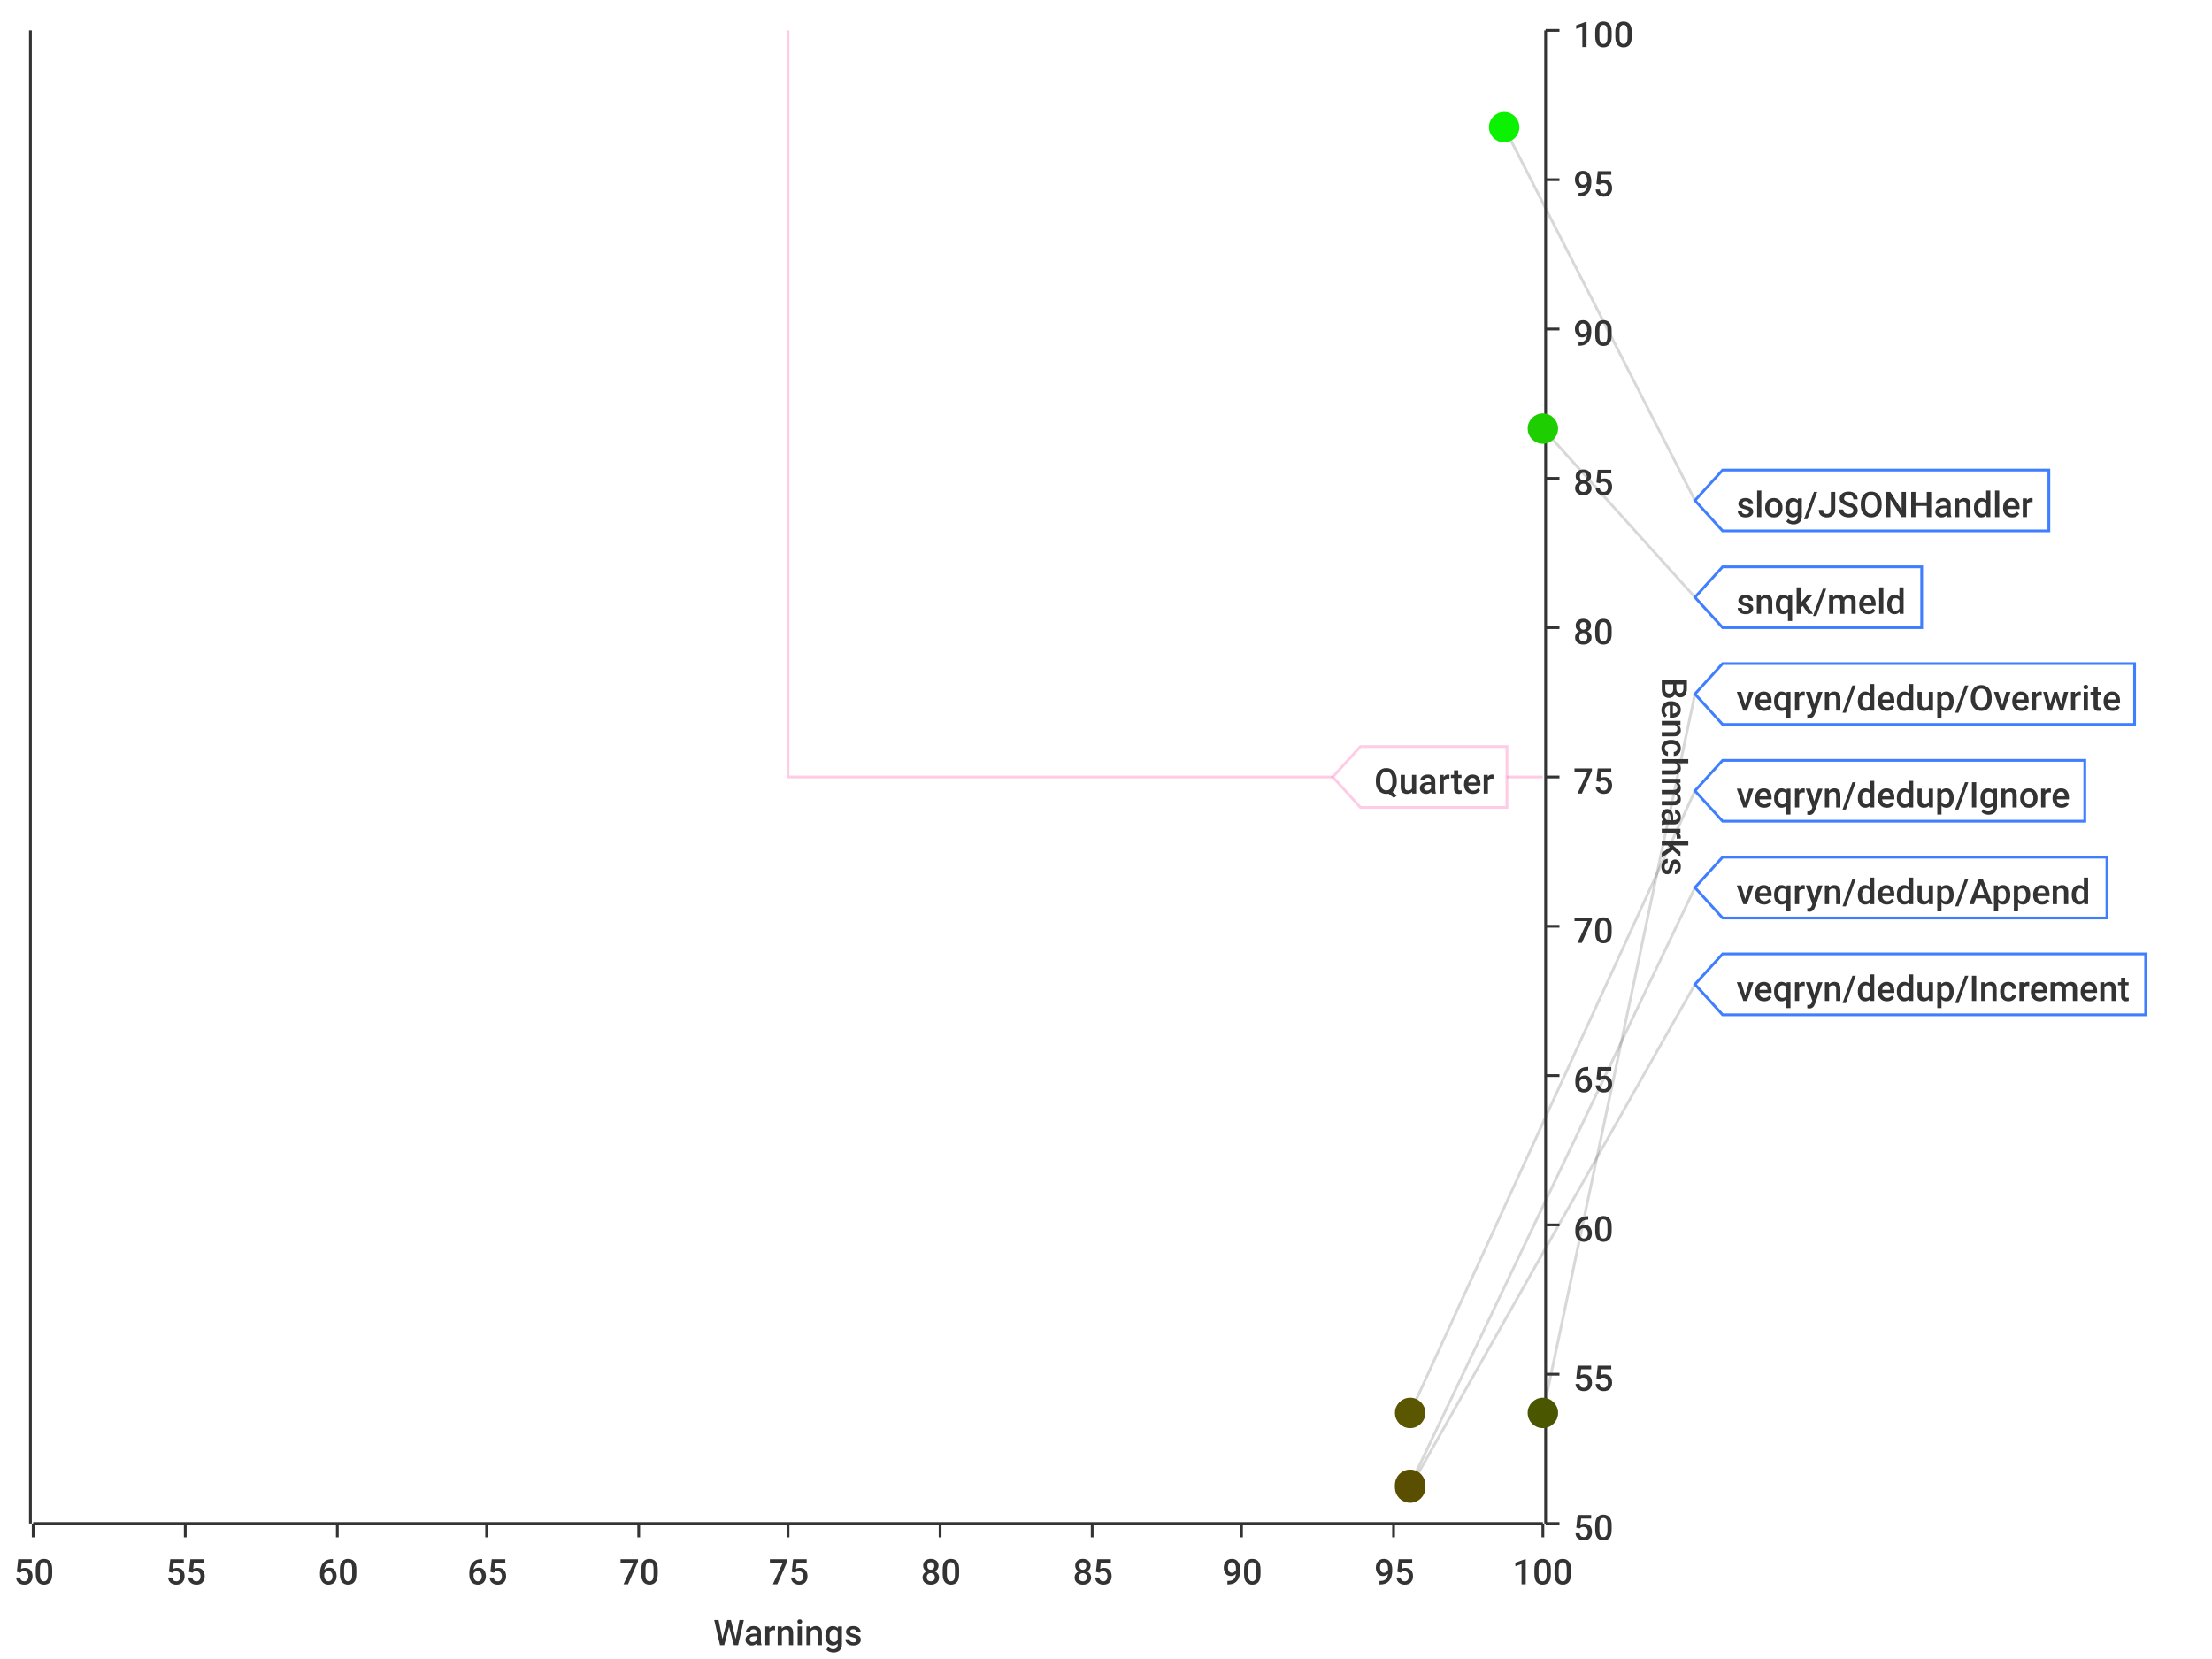
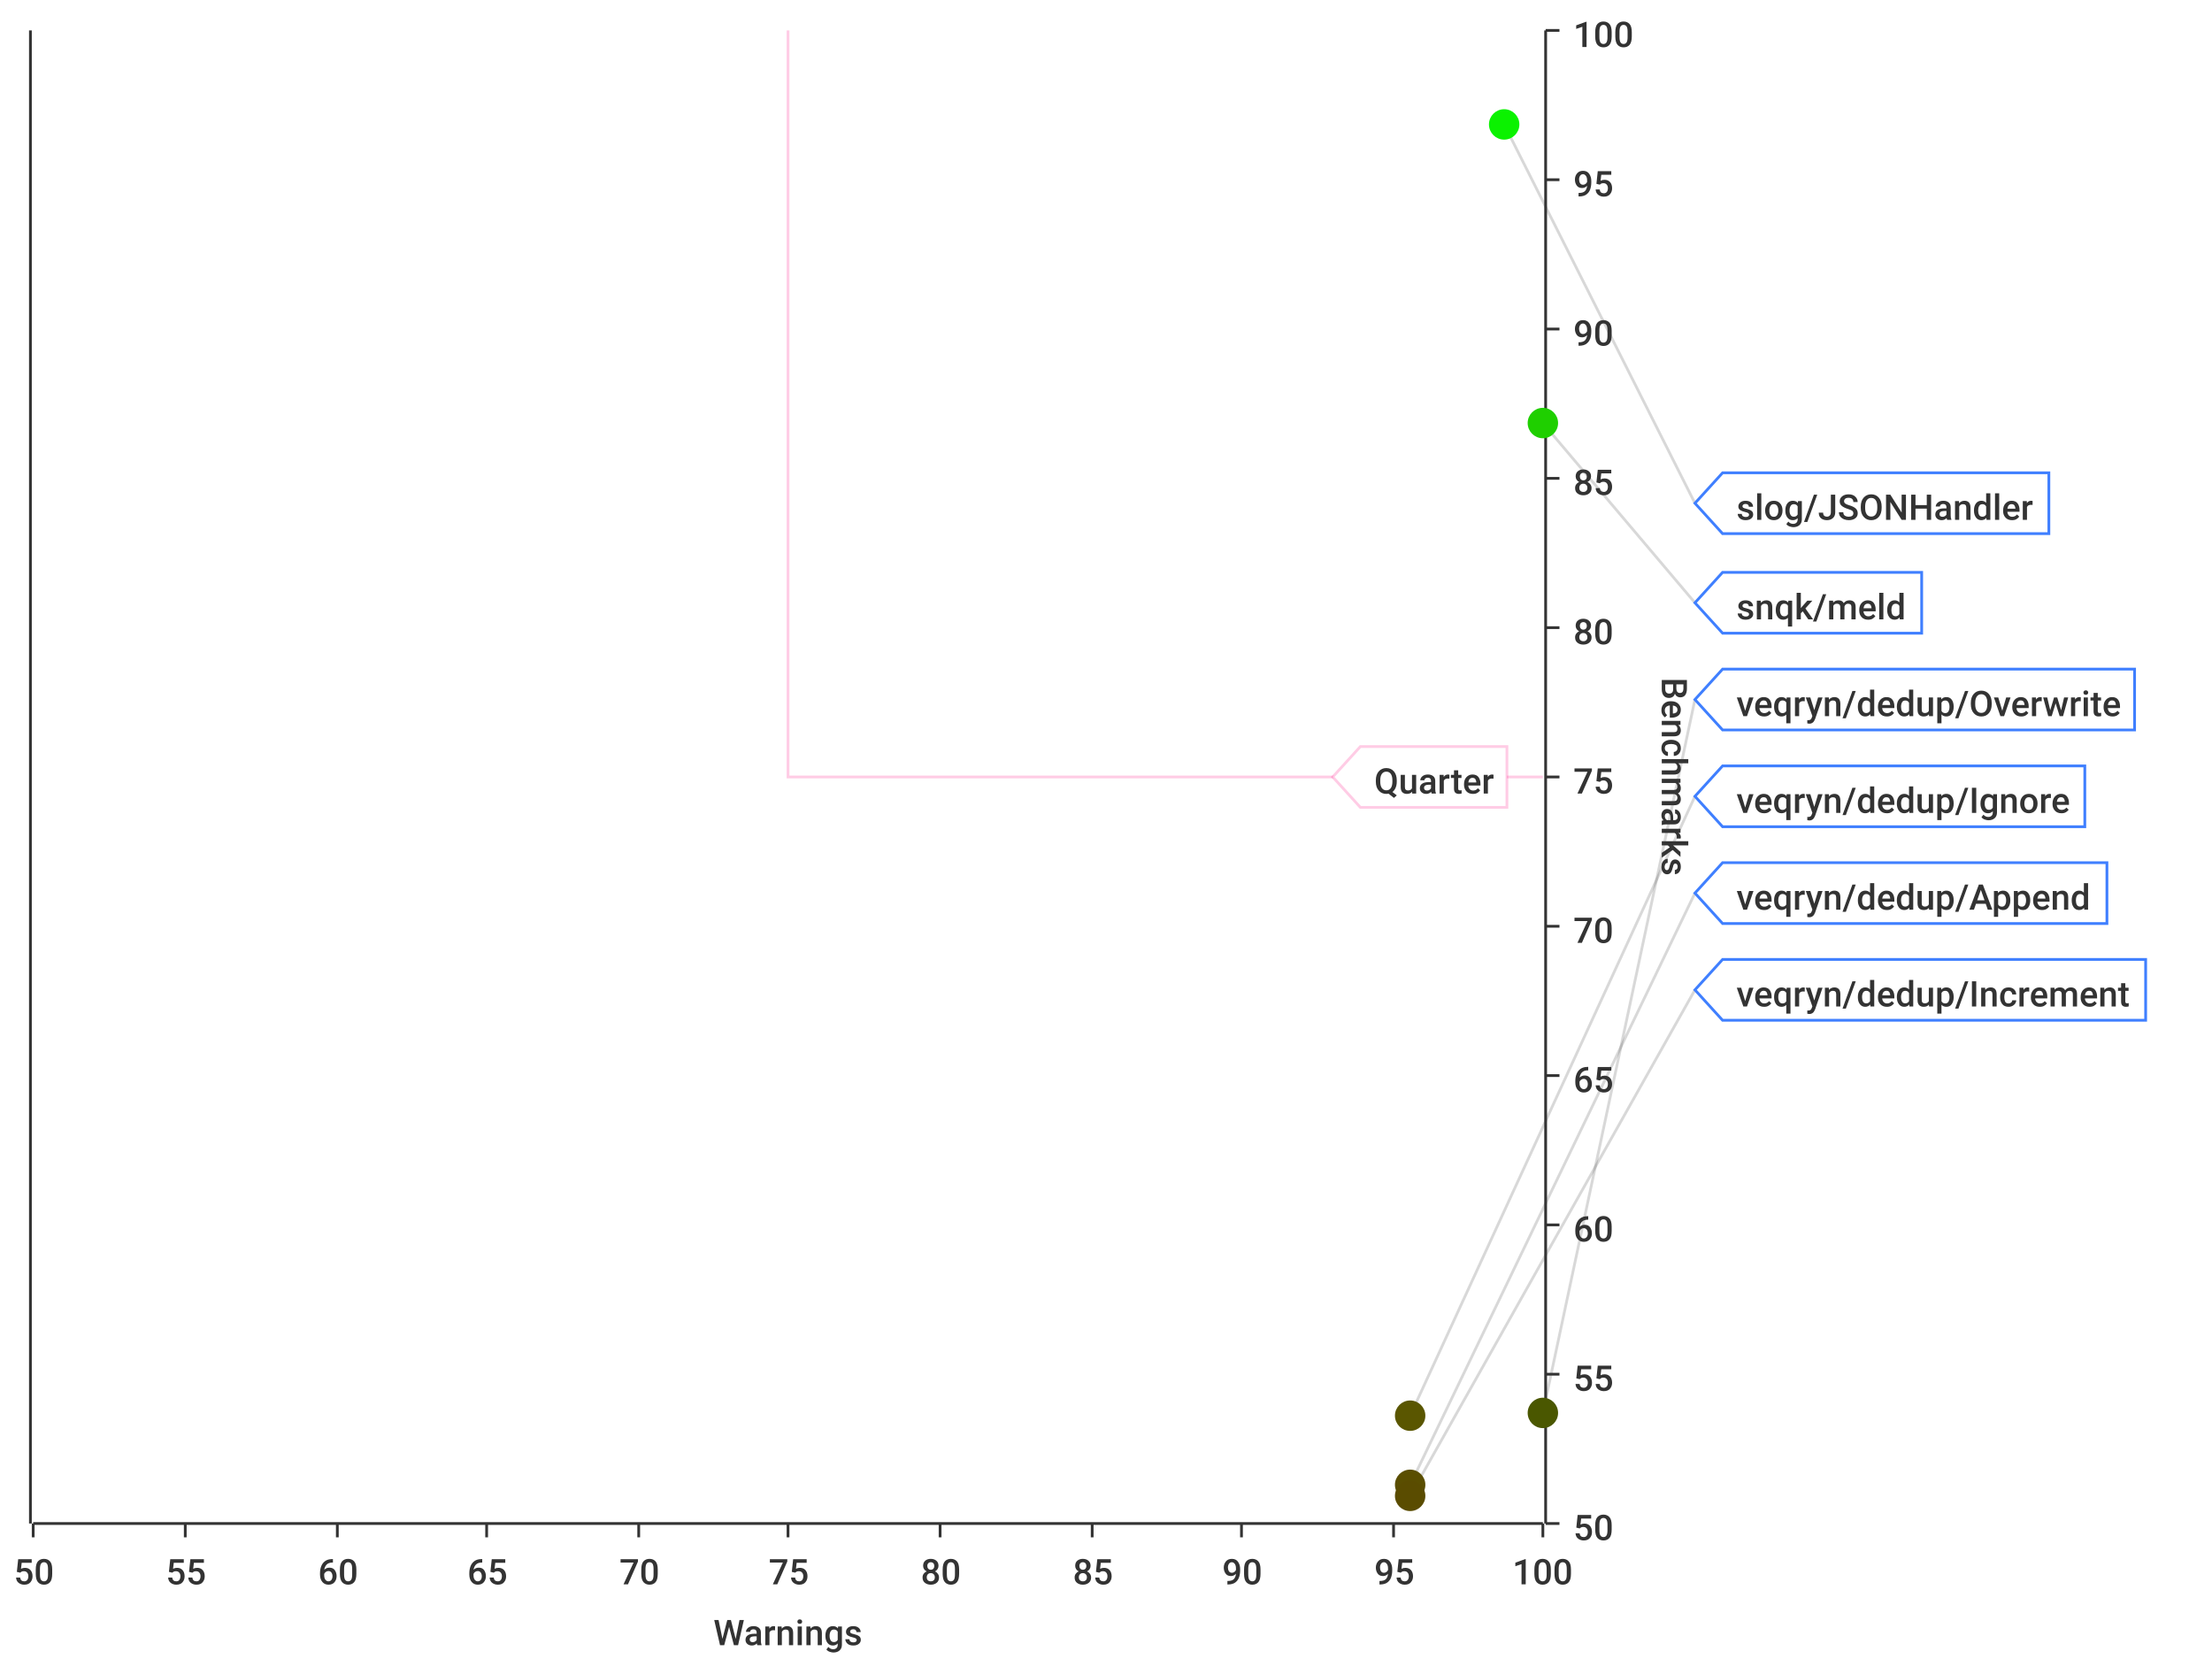
<svg xmlns="http://www.w3.org/2000/svg" width="800" height="600">\n<path d="M 0 0 L 800 0 L 800 600 L 0 600 L 0 0" style="stroke-width:0;stroke:rgba(255,255,255,1.0);fill:rgba(255,255,255,1.0)" />
  <path d="M 12 11 L 558 11 L 558 551 L 12 551 L 12 11" style="stroke-width:0;stroke:rgba(255,255,255,1.0);fill:rgba(255,255,255,1.0)" />
  <path d="M 12 551 L 558 551" style="stroke-width:1;stroke:rgba(51,51,51,1.0);fill:none" />
  <path d="M 12 551 L 12 556" style="stroke-width:1;stroke:rgba(51,51,51,1.0);fill:none" />
  <text x="5" y="573" style="stroke-width:0;stroke:none;fill:rgba(51,51,51,1.0);font-size:12.8px;font-family:'Roboto Medium',sans-serif">50</text>
  <path d="M 67 551 L 67 556" style="stroke-width:1;stroke:rgba(51,51,51,1.0);fill:none" />
  <text x="60" y="573" style="stroke-width:0;stroke:none;fill:rgba(51,51,51,1.0);font-size:12.8px;font-family:'Roboto Medium',sans-serif">55</text>
  <path d="M 122 551 L 122 556" style="stroke-width:1;stroke:rgba(51,51,51,1.0);fill:none" />
  <text x="115" y="573" style="stroke-width:0;stroke:none;fill:rgba(51,51,51,1.0);font-size:12.8px;font-family:'Roboto Medium',sans-serif">60</text>
  <path d="M 176 551 L 176 556" style="stroke-width:1;stroke:rgba(51,51,51,1.0);fill:none" />
  <text x="169" y="573" style="stroke-width:0;stroke:none;fill:rgba(51,51,51,1.0);font-size:12.8px;font-family:'Roboto Medium',sans-serif">65</text>
  <path d="M 231 551 L 231 556" style="stroke-width:1;stroke:rgba(51,51,51,1.0);fill:none" />
  <text x="224" y="573" style="stroke-width:0;stroke:none;fill:rgba(51,51,51,1.0);font-size:12.8px;font-family:'Roboto Medium',sans-serif">70</text>
  <path d="M 285 551 L 285 556" style="stroke-width:1;stroke:rgba(51,51,51,1.0);fill:none" />
  <text x="278" y="573" style="stroke-width:0;stroke:none;fill:rgba(51,51,51,1.0);font-size:12.8px;font-family:'Roboto Medium',sans-serif">75</text>
  <path d="M 340 551 L 340 556" style="stroke-width:1;stroke:rgba(51,51,51,1.0);fill:none" />
  <text x="333" y="573" style="stroke-width:0;stroke:none;fill:rgba(51,51,51,1.0);font-size:12.8px;font-family:'Roboto Medium',sans-serif">80</text>
  <path d="M 395 551 L 395 556" style="stroke-width:1;stroke:rgba(51,51,51,1.0);fill:none" />
  <text x="388" y="573" style="stroke-width:0;stroke:none;fill:rgba(51,51,51,1.0);font-size:12.8px;font-family:'Roboto Medium',sans-serif">85</text>
  <path d="M 449 551 L 449 556" style="stroke-width:1;stroke:rgba(51,51,51,1.0);fill:none" />
  <text x="442" y="573" style="stroke-width:0;stroke:none;fill:rgba(51,51,51,1.0);font-size:12.8px;font-family:'Roboto Medium',sans-serif">90</text>
  <path d="M 504 551 L 504 556" style="stroke-width:1;stroke:rgba(51,51,51,1.0);fill:none" />
  <text x="497" y="573" style="stroke-width:0;stroke:none;fill:rgba(51,51,51,1.0);font-size:12.8px;font-family:'Roboto Medium',sans-serif">95</text>
  <path d="M 558 551 L 558 556" style="stroke-width:1;stroke:rgba(51,51,51,1.0);fill:none" />
  <text x="547" y="573" style="stroke-width:0;stroke:none;fill:rgba(51,51,51,1.0);font-size:12.8px;font-family:'Roboto Medium',sans-serif">100</text>
  <text x="258" y="595" style="stroke-width:0;stroke:none;fill:rgba(51,51,51,1.0);font-size:12.8px;font-family:'Roboto Medium',sans-serif">Warnings</text>
  <path d="M 67 551 L 67 11" style="stroke-width:0;stroke:none;fill:none" />
  <path d="M 122 551 L 122 11" style="stroke-width:0;stroke:none;fill:none" />
  <path d="M 176 551 L 176 11" style="stroke-width:0;stroke:none;fill:none" />
  <path d="M 231 551 L 231 11" style="stroke-width:0;stroke:none;fill:none" />
  <path d="M 285 551 L 285 11" style="stroke-width:0;stroke:none;fill:none" />
  <path d="M 340 551 L 340 11" style="stroke-width:0;stroke:none;fill:none" />
  <path d="M 395 551 L 395 11" style="stroke-width:0;stroke:none;fill:none" />
  <path d="M 449 551 L 449 11" style="stroke-width:0;stroke:none;fill:none" />
  <path d="M 504 551 L 504 11" style="stroke-width:0;stroke:none;fill:none" />
  <path d="M 559 551 L 559 11" style="stroke-width:1;stroke:rgba(51,51,51,1.0);fill:none" />
  <path d="M 559 551 L 564 551" style="stroke-width:1;stroke:rgba(51,51,51,1.0);fill:none" />
  <text x="569" y="557" style="stroke-width:0;stroke:none;fill:rgba(51,51,51,1.0);font-size:12.8px;font-family:'Roboto Medium',sans-serif">50</text>
  <path d="M 559 497 L 564 497" style="stroke-width:1;stroke:rgba(51,51,51,1.0);fill:none" />
  <text x="569" y="503" style="stroke-width:0;stroke:none;fill:rgba(51,51,51,1.0);font-size:12.8px;font-family:'Roboto Medium',sans-serif">55</text>
  <path d="M 559 443 L 564 443" style="stroke-width:1;stroke:rgba(51,51,51,1.0);fill:none" />
  <text x="569" y="449" style="stroke-width:0;stroke:none;fill:rgba(51,51,51,1.0);font-size:12.8px;font-family:'Roboto Medium',sans-serif">60</text>
  <path d="M 559 389 L 564 389" style="stroke-width:1;stroke:rgba(51,51,51,1.0);fill:none" />
  <text x="569" y="395" style="stroke-width:0;stroke:none;fill:rgba(51,51,51,1.0);font-size:12.8px;font-family:'Roboto Medium',sans-serif">65</text>
  <path d="M 559 335 L 564 335" style="stroke-width:1;stroke:rgba(51,51,51,1.0);fill:none" />
  <text x="569" y="341" style="stroke-width:0;stroke:none;fill:rgba(51,51,51,1.0);font-size:12.8px;font-family:'Roboto Medium',sans-serif">70</text>
  <path d="M 559 281 L 564 281" style="stroke-width:1;stroke:rgba(51,51,51,1.0);fill:none" />
  <text x="569" y="287" style="stroke-width:0;stroke:none;fill:rgba(51,51,51,1.0);font-size:12.8px;font-family:'Roboto Medium',sans-serif">75</text>
  <path d="M 559 227 L 564 227" style="stroke-width:1;stroke:rgba(51,51,51,1.0);fill:none" />
  <text x="569" y="233" style="stroke-width:0;stroke:none;fill:rgba(51,51,51,1.0);font-size:12.8px;font-family:'Roboto Medium',sans-serif">80</text>
  <path d="M 559 173 L 564 173" style="stroke-width:1;stroke:rgba(51,51,51,1.0);fill:none" />
  <text x="569" y="179" style="stroke-width:0;stroke:none;fill:rgba(51,51,51,1.0);font-size:12.8px;font-family:'Roboto Medium',sans-serif">85</text>
  <path d="M 559 119 L 564 119" style="stroke-width:1;stroke:rgba(51,51,51,1.0);fill:none" />
  <text x="569" y="125" style="stroke-width:0;stroke:none;fill:rgba(51,51,51,1.0);font-size:12.8px;font-family:'Roboto Medium',sans-serif">90</text>
  <path d="M 559 65 L 564 65" style="stroke-width:1;stroke:rgba(51,51,51,1.0);fill:none" />
  <text x="569" y="71" style="stroke-width:0;stroke:none;fill:rgba(51,51,51,1.0);font-size:12.8px;font-family:'Roboto Medium',sans-serif">95</text>
  <path d="M 559 11 L 564 11" style="stroke-width:1;stroke:rgba(51,51,51,1.0);fill:none" />
  <text x="569" y="17" style="stroke-width:0;stroke:none;fill:rgba(51,51,51,1.0);font-size:12.8px;font-family:'Roboto Medium',sans-serif">100</text>
  <text x="601" y="245" style="stroke-width:0;stroke:none;fill:rgba(51,51,51,1.0);font-size:12.8px;font-family:'Roboto Medium',sans-serif" transform="rotate(90.00,601,245)">Benchmarks</text>
  <path d="M 12 1091 L 558 1091" style="stroke-width:0;stroke:none;fill:none" />
  <path d="M 12 497 L 558 497" style="stroke-width:0;stroke:none;fill:none" />
  <path d="M 12 443 L 558 443" style="stroke-width:0;stroke:none;fill:none" />
  <path d="M 12 389 L 558 389" style="stroke-width:0;stroke:none;fill:none" />
  <path d="M 12 335 L 558 335" style="stroke-width:0;stroke:none;fill:none" />
  <path d="M 12 281 L 558 281" style="stroke-width:0;stroke:none;fill:none" />
  <path d="M 12 227 L 558 227" style="stroke-width:0;stroke:none;fill:none" />
  <path d="M 12 173 L 558 173" style="stroke-width:0;stroke:none;fill:none" />
  <path d="M 12 119 L 558 119" style="stroke-width:0;stroke:none;fill:none" />
  <path d="M 12 65 L 558 65" style="stroke-width:0;stroke:none;fill:none" />
  <path d="M 11 551 L 11 11" style="stroke-width:1;stroke:rgba(51,51,51,1.0);fill:none" />
  <path d="M 11 -9223372036854775257 L 6 -9223372036854775257" style="stroke-width:1;stroke:rgba(51,51,51,1.0);fill:none" />
  <text x="-25" y="-9223372036854775251" style="stroke-width:0;stroke:none;fill:rgba(51,51,51,1.0);font-size:12.8px;font-family:'Roboto Medium',sans-serif">0.00</text>
  <path d="M 11 -9223372036854775257 L 6 -9223372036854775257" style="stroke-width:1;stroke:rgba(51,51,51,1.0);fill:none" />
  <text x="-25" y="-9223372036854775251" style="stroke-width:0;stroke:none;fill:rgba(51,51,51,1.0);font-size:12.8px;font-family:'Roboto Medium',sans-serif">0.00</text>
  <path d="M 11 -9223372036854775257 L 6 -9223372036854775257" style="stroke-width:1;stroke:rgba(51,51,51,1.0);fill:none" />
  <text x="-25" y="-9223372036854775251" style="stroke-width:0;stroke:none;fill:rgba(51,51,51,1.0);font-size:12.8px;font-family:'Roboto Medium',sans-serif">0.00</text>
  <path d="M 11 -9223372036854775257 L 6 -9223372036854775257" style="stroke-width:1;stroke:rgba(51,51,51,1.0);fill:none" />
  <text x="-25" y="-9223372036854775251" style="stroke-width:0;stroke:none;fill:rgba(51,51,51,1.0);font-size:12.8px;font-family:'Roboto Medium',sans-serif">0.00</text>
  <path d="M 11 -9223372036854775257 L 6 -9223372036854775257" style="stroke-width:1;stroke:rgba(51,51,51,1.0);fill:none" />
  <text x="-25" y="-9223372036854775251" style="stroke-width:0;stroke:none;fill:rgba(51,51,51,1.0);font-size:12.8px;font-family:'Roboto Medium',sans-serif">0.00</text>
  <path d="M 11 -9223372036854775257 L 6 -9223372036854775257" style="stroke-width:1;stroke:rgba(51,51,51,1.0);fill:none" />
  <text x="-25" y="-9223372036854775251" style="stroke-width:0;stroke:none;fill:rgba(51,51,51,1.0);font-size:12.8px;font-family:'Roboto Medium',sans-serif">0.00</text>
  <path d="M 11 -9223372036854775257 L 6 -9223372036854775257" style="stroke-width:1;stroke:rgba(51,51,51,1.0);fill:none" />
  <text x="-25" y="-9223372036854775251" style="stroke-width:0;stroke:none;fill:rgba(51,51,51,1.0);font-size:12.8px;font-family:'Roboto Medium',sans-serif">0.00</text>
  <path d="M 11 -9223372036854775257 L 6 -9223372036854775257" style="stroke-width:1;stroke:rgba(51,51,51,1.0);fill:none" />
  <text x="-25" y="-9223372036854775251" style="stroke-width:0;stroke:none;fill:rgba(51,51,51,1.0);font-size:12.8px;font-family:'Roboto Medium',sans-serif">0.00</text>
  <path d="M 11 -9223372036854775257 L 6 -9223372036854775257" style="stroke-width:1;stroke:rgba(51,51,51,1.0);fill:none" />
  <text x="-25" y="-9223372036854775251" style="stroke-width:0;stroke:none;fill:rgba(51,51,51,1.0);font-size:12.8px;font-family:'Roboto Medium',sans-serif">0.00</text>
  <path d="M 11 -9223372036854775257 L 6 -9223372036854775257" style="stroke-width:1;stroke:rgba(51,51,51,1.0);fill:none" />
  <text x="-25" y="-9223372036854775251" style="stroke-width:0;stroke:none;fill:rgba(51,51,51,1.0);font-size:12.8px;font-family:'Roboto Medium',sans-serif">0.00</text>
  <path d="M 11 -9223372036854775257 L 6 -9223372036854775257" style="stroke-width:1;stroke:rgba(51,51,51,1.0);fill:none" />
  <text x="-25" y="-9223372036854775251" style="stroke-width:0;stroke:none;fill:rgba(51,51,51,1.0);font-size:12.8px;font-family:'Roboto Medium',sans-serif">0.00</text>
  <path d="M 11 -9223372036854775257 L 6 -9223372036854775257" style="stroke-width:1;stroke:rgba(51,51,51,1.0);fill:none" />
  <text x="-25" y="-9223372036854775251" style="stroke-width:0;stroke:none;fill:rgba(51,51,51,1.0);font-size:12.8px;font-family:'Roboto Medium',sans-serif">0.00</text>
  <path d="M 11 -9223372036854775257 L 6 -9223372036854775257" style="stroke-width:1;stroke:rgba(51,51,51,1.0);fill:none" />
  <text x="-25" y="-9223372036854775251" style="stroke-width:0;stroke:none;fill:rgba(51,51,51,1.0);font-size:12.8px;font-family:'Roboto Medium',sans-serif">0.00</text>
  <path d="M 11 -9223372036854775257 L 6 -9223372036854775257" style="stroke-width:1;stroke:rgba(51,51,51,1.0);fill:none" />
  <text x="-25" y="-9223372036854775251" style="stroke-width:0;stroke:none;fill:rgba(51,51,51,1.0);font-size:12.8px;font-family:'Roboto Medium',sans-serif">0.00</text>
  <path d="M 11 -9223372036854775257 L 6 -9223372036854775257" style="stroke-width:1;stroke:rgba(51,51,51,1.0);fill:none" />
  <text x="-25" y="-9223372036854775251" style="stroke-width:0;stroke:none;fill:rgba(51,51,51,1.0);font-size:12.8px;font-family:'Roboto Medium',sans-serif">0.00</text>
  <path d="M 12 -9223372036854775257 L 558 -9223372036854775257" style="stroke-width:0;stroke:none;fill:none" />
  <path d="M 12 -9223372036854775257 L 558 -9223372036854775257" style="stroke-width:0;stroke:none;fill:none" />
  <path d="M 12 -9223372036854775257 L 558 -9223372036854775257" style="stroke-width:0;stroke:none;fill:none" />
  <path d="M 12 -9223372036854775257 L 558 -9223372036854775257" style="stroke-width:0;stroke:none;fill:none" />
  <path d="M 12 -9223372036854775257 L 558 -9223372036854775257" style="stroke-width:0;stroke:none;fill:none" />
  <path d="M 12 -9223372036854775257 L 558 -9223372036854775257" style="stroke-width:0;stroke:none;fill:none" />
  <path d="M 12 -9223372036854775257 L 558 -9223372036854775257" style="stroke-width:0;stroke:none;fill:none" />
  <path d="M 12 -9223372036854775257 L 558 -9223372036854775257" style="stroke-width:0;stroke:none;fill:none" />
  <path d="M 12 -9223372036854775257 L 558 -9223372036854775257" style="stroke-width:0;stroke:none;fill:none" />
  <path d="M 12 -9223372036854775257 L 558 -9223372036854775257" style="stroke-width:0;stroke:none;fill:none" />
  <path d="M 12 -9223372036854775257 L 558 -9223372036854775257" style="stroke-width:0;stroke:none;fill:none" />
  <path d="M 12 -9223372036854775257 L 558 -9223372036854775257" style="stroke-width:0;stroke:none;fill:none" />
  <path d="M 12 -9223372036854775257 L 558 -9223372036854775257" style="stroke-width:0;stroke:none;fill:none" />
  <path d="M 12 -9223372036854775257 L 558 -9223372036854775257" style="stroke-width:0;stroke:none;fill:none" />
-   <path d="M 544 46 L 613 181" style="stroke-width:1;stroke:rgba(63,63,63,0.2);fill:none" />
-   <path d="M 558 155 L 613 216" style="stroke-width:1;stroke:rgba(63,63,63,0.2);fill:none" />
-   <path d="M 558 511 L 613 251" style="stroke-width:1;stroke:rgba(63,63,63,0.2);fill:none" />
-   <path d="M 510 511 L 613 286" style="stroke-width:1;stroke:rgba(63,63,63,0.2);fill:none" />
-   <path d="M 510 537 L 613 321" style="stroke-width:1;stroke:rgba(63,63,63,0.2);fill:none" />
-   <path d="M 510 538 L 613 356" style="stroke-width:1;stroke:rgba(63,63,63,0.2);fill:none" />
+   <path d="M 544 45 L 613 182" style="stroke-width:1;stroke:rgba(63,63,63,0.2);fill:none" />
+   <path d="M 558 153 L 613 218" style="stroke-width:1;stroke:rgba(63,63,63,0.2);fill:none" />
+   <path d="M 558 511 L 613 253" style="stroke-width:1;stroke:rgba(63,63,63,0.2);fill:none" />
+   <path d="M 510 512 L 613 288" style="stroke-width:1;stroke:rgba(63,63,63,0.2);fill:none" />
+   <path d="M 510 537 L 613 323" style="stroke-width:1;stroke:rgba(63,63,63,0.2);fill:none" />
+   <path d="M 510 541 L 613 358" style="stroke-width:1;stroke:rgba(63,63,63,0.2);fill:none" />
  <path d="M 285 11 L 285 281 L 558 281" style="stroke-width:1;stroke:rgba(255,0,127,0.2);fill:none" />
  <path d="M 482 281 L 492 270 L 545 270 L 545 292 L 492 292 L 482 281 Z" style="stroke-width:1;stroke:rgba(255,0,127,0.2);fill:rgba(255,255,255,1.0)" />
  <text x="497" y="287" style="stroke-width:0;stroke:none;fill:rgba(51,51,51,1.0);font-size:12.8px;font-family:'Roboto Medium',sans-serif">Quarter</text>
-   <circle cx="544" cy="46" r="5" style="stroke-width:1;stroke:rgba(11,242,0,1.0);fill:rgba(11,242,0,1.0)" />
+   <circle cx="544" cy="45" r="5" style="stroke-width:1;stroke:rgba(11,242,0,1.0);fill:rgba(11,242,0,1.0)" />
  <path d="" style="stroke-width:1;stroke:rgba(11,242,0,1.0);fill:rgba(11,242,0,1.0)" />
-   <circle cx="558" cy="155" r="5" style="stroke-width:1;stroke:rgba(31,206,0,1.0);fill:rgba(31,206,0,1.0)" />
-   <path d="" style="stroke-width:1;stroke:rgba(31,206,0,1.0);fill:rgba(31,206,0,1.0)" />
+   <circle cx="558" cy="153" r="5" style="stroke-width:1;stroke:rgba(31,207,0,1.0);fill:rgba(31,207,0,1.0)" />
+   <path d="" style="stroke-width:1;stroke:rgba(31,207,0,1.0);fill:rgba(31,207,0,1.0)" />
  <circle cx="558" cy="511" r="5" style="stroke-width:1;stroke:rgba(74,87,0,1.0);fill:rgba(74,87,0,1.0)" />
  <path d="" style="stroke-width:1;stroke:rgba(74,87,0,1.0);fill:rgba(74,87,0,1.0)" />
-   <circle cx="510" cy="511" r="5" style="stroke-width:1;stroke:rgba(90,87,0,1.0);fill:rgba(90,87,0,1.0)" />
-   <path d="" style="stroke-width:1;stroke:rgba(90,87,0,1.0);fill:rgba(90,87,0,1.0)" />
+   <circle cx="510" cy="512" r="5" style="stroke-width:1;stroke:rgba(90,86,0,1.0);fill:rgba(90,86,0,1.0)" />
+   <path d="" style="stroke-width:1;stroke:rgba(90,86,0,1.0);fill:rgba(90,86,0,1.0)" />
  <circle cx="510" cy="537" r="5" style="stroke-width:1;stroke:rgba(90,78,0,1.0);fill:rgba(90,78,0,1.0)" />
  <path d="" style="stroke-width:1;stroke:rgba(90,78,0,1.0);fill:rgba(90,78,0,1.0)" />
-   <circle cx="510" cy="538" r="5" style="stroke-width:1;stroke:rgba(90,78,0,1.0);fill:rgba(90,78,0,1.0)" />
-   <path d="" style="stroke-width:1;stroke:rgba(90,78,0,1.0);fill:rgba(90,78,0,1.0)" />
-   <path d="M 613 181 L 623 170 L 741 170 L 741 192 L 623 192 L 613 181 Z" style="stroke-width:1;stroke:rgba(63,127,255,1.0);fill:rgba(255,255,255,1.0)" />
-   <text x="628" y="187" style="stroke-width:0;stroke:none;fill:rgba(51,51,51,1.0);font-size:12.8px;font-family:'Roboto Medium',sans-serif">slog/JSONHandler</text>
-   <path d="M 613 216 L 623 205 L 695 205 L 695 227 L 623 227 L 613 216 Z" style="stroke-width:1;stroke:rgba(63,127,255,1.0);fill:rgba(255,255,255,1.0)" />
-   <text x="628" y="222" style="stroke-width:0;stroke:none;fill:rgba(51,51,51,1.0);font-size:12.8px;font-family:'Roboto Medium',sans-serif">snqk/meld</text>
-   <path d="M 613 251 L 623 240 L 772 240 L 772 262 L 623 262 L 613 251 Z" style="stroke-width:1;stroke:rgba(63,127,255,1.0);fill:rgba(255,255,255,1.0)" />
-   <text x="628" y="257" style="stroke-width:0;stroke:none;fill:rgba(51,51,51,1.0);font-size:12.8px;font-family:'Roboto Medium',sans-serif">veqryn/dedup/Overwrite</text>
-   <path d="M 613 286 L 623 275 L 754 275 L 754 297 L 623 297 L 613 286 Z" style="stroke-width:1;stroke:rgba(63,127,255,1.0);fill:rgba(255,255,255,1.0)" />
-   <text x="628" y="292" style="stroke-width:0;stroke:none;fill:rgba(51,51,51,1.0);font-size:12.8px;font-family:'Roboto Medium',sans-serif">veqryn/dedup/Ignore</text>
-   <path d="M 613 321 L 623 310 L 762 310 L 762 332 L 623 332 L 613 321 Z" style="stroke-width:1;stroke:rgba(63,127,255,1.0);fill:rgba(255,255,255,1.0)" />
-   <text x="628" y="327" style="stroke-width:0;stroke:none;fill:rgba(51,51,51,1.0);font-size:12.8px;font-family:'Roboto Medium',sans-serif">veqryn/dedup/Append</text>
-   <path d="M 613 356 L 623 345 L 776 345 L 776 367 L 623 367 L 613 356 Z" style="stroke-width:1;stroke:rgba(63,127,255,1.0);fill:rgba(255,255,255,1.0)" />
-   <text x="628" y="362" style="stroke-width:0;stroke:none;fill:rgba(51,51,51,1.0);font-size:12.8px;font-family:'Roboto Medium',sans-serif">veqryn/dedup/Increment</text>
+   <circle cx="510" cy="541" r="5" style="stroke-width:1;stroke:rgba(90,76,0,1.0);fill:rgba(90,76,0,1.0)" />
+   <path d="" style="stroke-width:1;stroke:rgba(90,76,0,1.0);fill:rgba(90,76,0,1.0)" />
+   <path d="M 613 182 L 623 171 L 741 171 L 741 193 L 623 193 L 613 182 Z" style="stroke-width:1;stroke:rgba(63,127,255,1.0);fill:rgba(255,255,255,1.0)" />
+   <text x="628" y="188" style="stroke-width:0;stroke:none;fill:rgba(51,51,51,1.0);font-size:12.8px;font-family:'Roboto Medium',sans-serif">slog/JSONHandler</text>
+   <path d="M 613 218 L 623 207 L 695 207 L 695 229 L 623 229 L 613 218 Z" style="stroke-width:1;stroke:rgba(63,127,255,1.0);fill:rgba(255,255,255,1.0)" />
+   <text x="628" y="224" style="stroke-width:0;stroke:none;fill:rgba(51,51,51,1.0);font-size:12.8px;font-family:'Roboto Medium',sans-serif">snqk/meld</text>
+   <path d="M 613 253 L 623 242 L 772 242 L 772 264 L 623 264 L 613 253 Z" style="stroke-width:1;stroke:rgba(63,127,255,1.0);fill:rgba(255,255,255,1.0)" />
+   <text x="628" y="259" style="stroke-width:0;stroke:none;fill:rgba(51,51,51,1.0);font-size:12.8px;font-family:'Roboto Medium',sans-serif">veqryn/dedup/Overwrite</text>
+   <path d="M 613 288 L 623 277 L 754 277 L 754 299 L 623 299 L 613 288 Z" style="stroke-width:1;stroke:rgba(63,127,255,1.0);fill:rgba(255,255,255,1.0)" />
+   <text x="628" y="294" style="stroke-width:0;stroke:none;fill:rgba(51,51,51,1.0);font-size:12.8px;font-family:'Roboto Medium',sans-serif">veqryn/dedup/Ignore</text>
+   <path d="M 613 323 L 623 312 L 762 312 L 762 334 L 623 334 L 613 323 Z" style="stroke-width:1;stroke:rgba(63,127,255,1.0);fill:rgba(255,255,255,1.0)" />
+   <text x="628" y="329" style="stroke-width:0;stroke:none;fill:rgba(51,51,51,1.0);font-size:12.8px;font-family:'Roboto Medium',sans-serif">veqryn/dedup/Append</text>
+   <path d="M 613 358 L 623 347 L 776 347 L 776 369 L 623 369 L 613 358 Z" style="stroke-width:1;stroke:rgba(63,127,255,1.0);fill:rgba(255,255,255,1.0)" />
+   <text x="628" y="364" style="stroke-width:0;stroke:none;fill:rgba(51,51,51,1.0);font-size:12.8px;font-family:'Roboto Medium',sans-serif">veqryn/dedup/Increment</text>
</svg>
